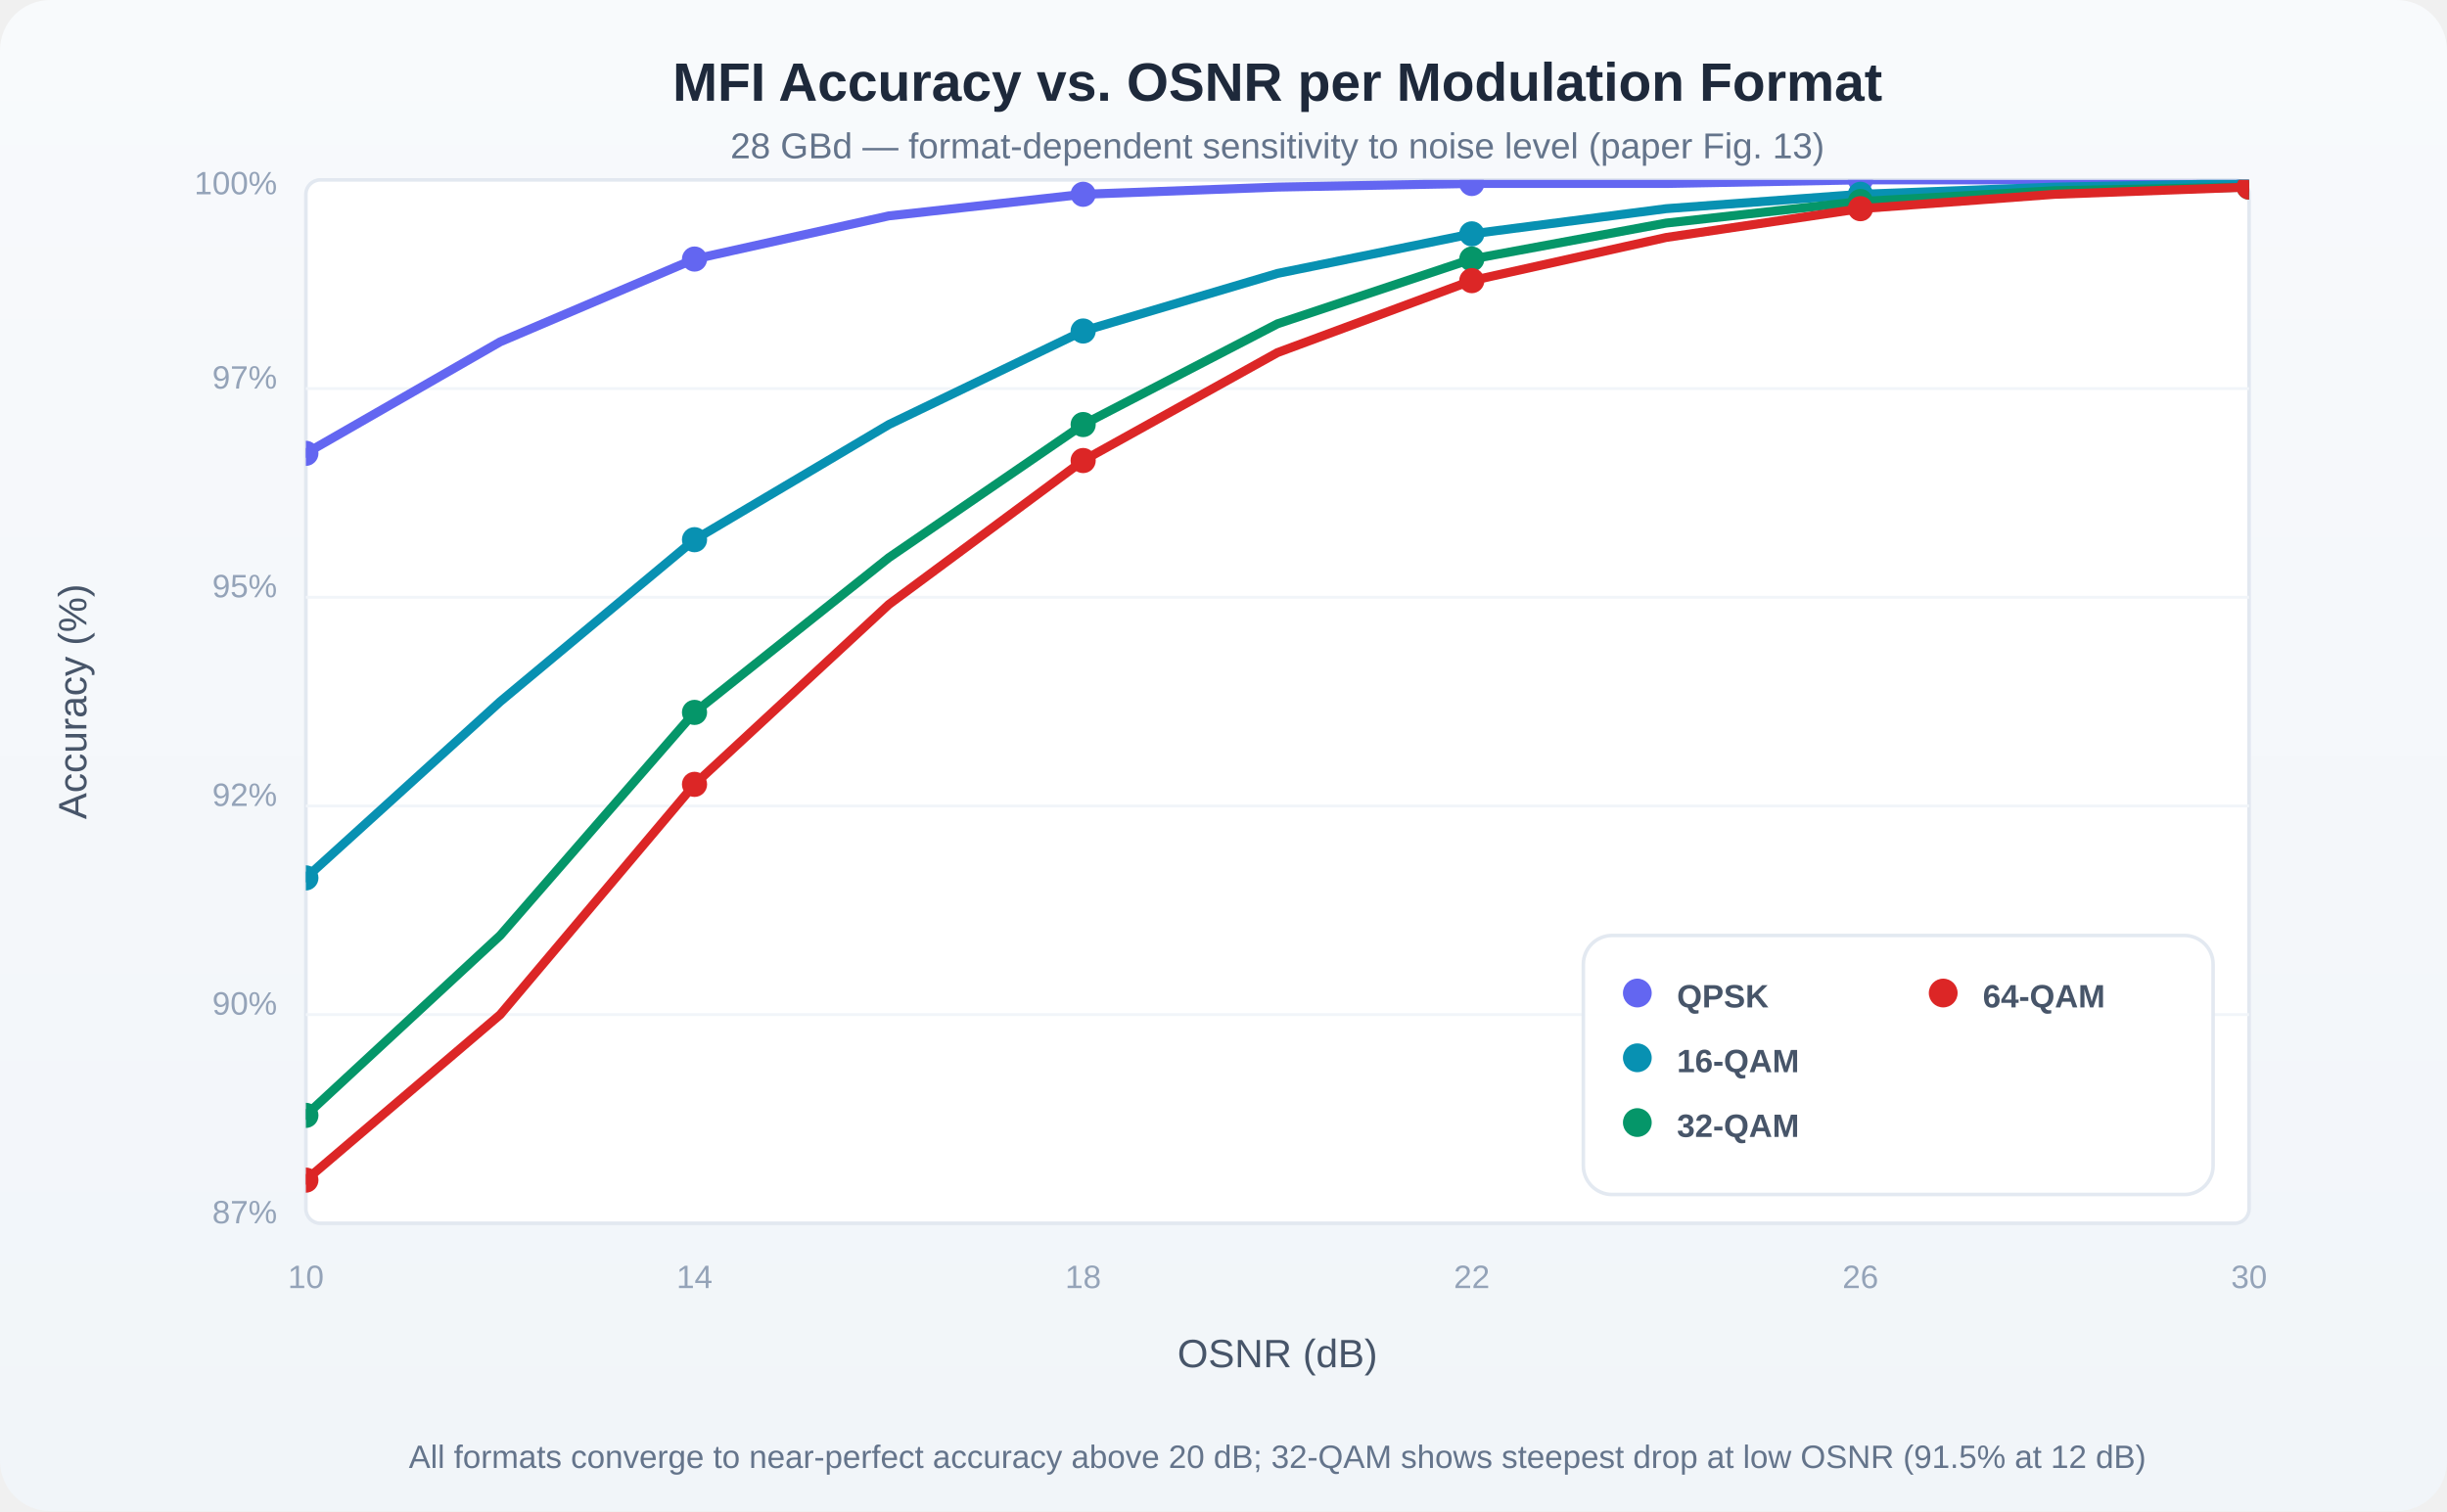
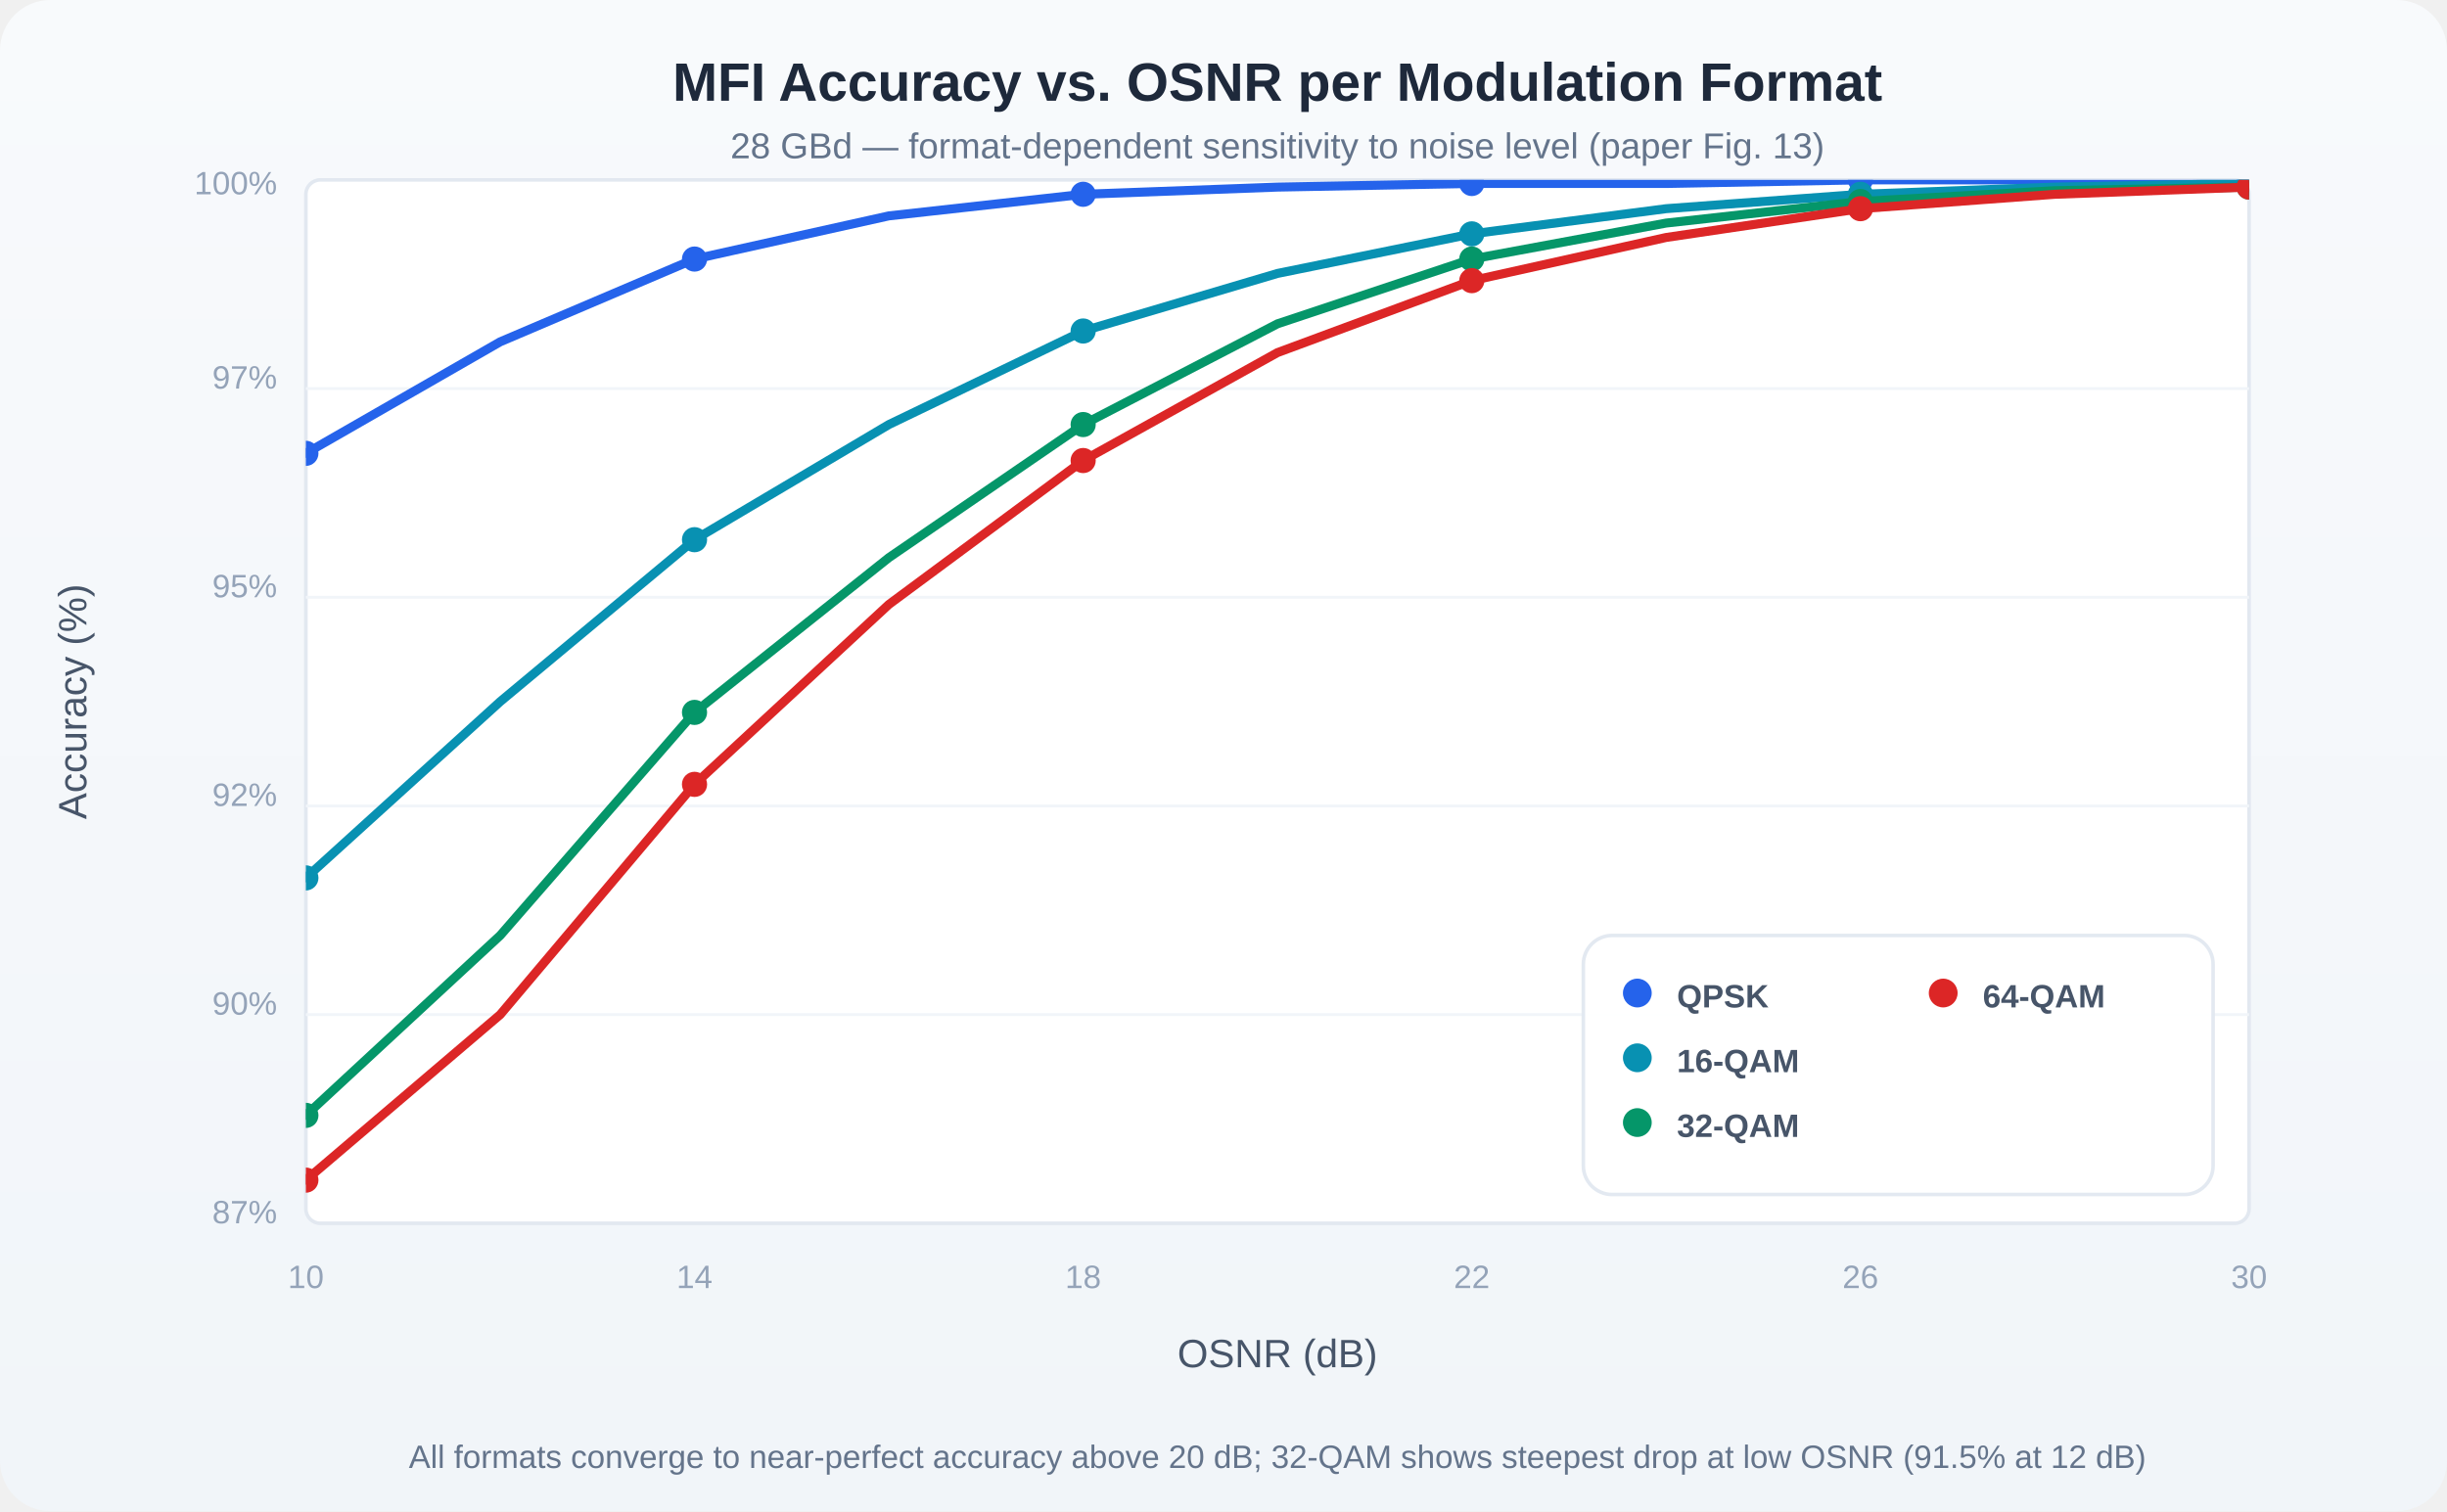
<svg xmlns="http://www.w3.org/2000/svg" viewBox="0 0 680 420" font-family="Segoe UI, Arial, sans-serif">
  <defs>
    <linearGradient id="mo_bg" x1="0%" y1="0%" x2="0%" y2="100%">
      <stop offset="0%" style="stop-color:#f8fafc" />
      <stop offset="100%" style="stop-color:#f1f5f9" />
    </linearGradient>
    <clipPath id="mo_cp">
      <rect x="85" y="50" width="540" height="290" />
    </clipPath>
  </defs>
  <rect width="680" height="420" rx="14" fill="url(#mo_bg)" />
  <text x="355" y="28" text-anchor="middle" font-size="15" font-weight="700" fill="#1e293b">MFI Accuracy vs. OSNR per Modulation Format</text>
  <text x="355" y="44" text-anchor="middle" font-size="10" fill="#64748b">28 GBd — format-dependent sensitivity to noise level (paper Fig. 13)</text>
  <rect x="85" y="50" width="540" height="290" fill="#fff" stroke="#e2e8f0" stroke-width="1" rx="4" />
  <g stroke="#f1f5f9" stroke-width="0.8">
    <line x1="85" y1="108" x2="625" y2="108" />
    <line x1="85" y1="166" x2="625" y2="166" />
    <line x1="85" y1="224" x2="625" y2="224" />
    <line x1="85" y1="282" x2="625" y2="282" />
  </g>
  <text x="77" y="54" text-anchor="end" font-size="9" fill="#94a3b8">100%</text>
  <text x="77" y="108" text-anchor="end" font-size="9" fill="#94a3b8">97%</text>
  <text x="77" y="166" text-anchor="end" font-size="9" fill="#94a3b8">95%</text>
  <text x="77" y="224" text-anchor="end" font-size="9" fill="#94a3b8">92%</text>
  <text x="77" y="282" text-anchor="end" font-size="9" fill="#94a3b8">90%</text>
  <text x="77" y="340" text-anchor="end" font-size="9" fill="#94a3b8">87%</text>
  <text x="24" y="195" text-anchor="middle" font-size="11" fill="#475569" transform="rotate(-90,24,195)">Accuracy (%)</text>
  <text x="85" y="358" text-anchor="middle" font-size="9" fill="#94a3b8">10</text>
  <text x="193" y="358" text-anchor="middle" font-size="9" fill="#94a3b8">14</text>
  <text x="301" y="358" text-anchor="middle" font-size="9" fill="#94a3b8">18</text>
  <text x="409" y="358" text-anchor="middle" font-size="9" fill="#94a3b8">22</text>
  <text x="517" y="358" text-anchor="middle" font-size="9" fill="#94a3b8">26</text>
  <text x="625" y="358" text-anchor="middle" font-size="9" fill="#94a3b8">30</text>
  <text x="355" y="380" text-anchor="middle" font-size="11" fill="#475569">OSNR (dB)</text>
-   <polyline points="85,126 139,95 193,72 247,60 301,54 355,52 409,51 463,51 517,50 571,50 625,50" fill="none" stroke="#6366f1" stroke-width="2.5" stroke-linecap="round" clip-path="url(#mo_cp)" />
-   <g fill="#6366f1" clip-path="url(#mo_cp)">
+   <polyline points="85,126 139,95 193,72 247,60 301,54 355,52 409,51 463,51 517,50 571,50 625,50" fill="none" stroke="#2563eb" stroke-width="2.5" stroke-linecap="round" clip-path="url(#mo_cp)" />
+   <g fill="#2563eb" clip-path="url(#mo_cp)">
    <circle cx="85" cy="126" r="3.5" />
    <circle cx="193" cy="72" r="3.5" />
    <circle cx="301" cy="54" r="3.5" />
    <circle cx="409" cy="51" r="3.5" />
    <circle cx="517" cy="50" r="3.5" />
    <circle cx="625" cy="50" r="3.5" />
  </g>
  <polyline points="85,244 139,195 193,150 247,118 301,92 355,76 409,65 463,58 517,54 571,52 625,51" fill="none" stroke="#0891b2" stroke-width="2.5" stroke-linecap="round" clip-path="url(#mo_cp)" />
  <g fill="#0891b2" clip-path="url(#mo_cp)">
    <circle cx="85" cy="244" r="3.5" />
    <circle cx="193" cy="150" r="3.5" />
    <circle cx="301" cy="92" r="3.5" />
    <circle cx="409" cy="65" r="3.5" />
    <circle cx="517" cy="54" r="3.5" />
    <circle cx="625" cy="51" r="3.5" />
  </g>
  <polyline points="85,310 139,260 193,198 247,155 301,118 355,90 409,72 463,62 517,56 571,53 625,52" fill="none" stroke="#059669" stroke-width="2.5" stroke-linecap="round" clip-path="url(#mo_cp)" />
  <g fill="#059669" clip-path="url(#mo_cp)">
    <circle cx="85" cy="310" r="3.5" />
    <circle cx="193" cy="198" r="3.5" />
    <circle cx="301" cy="118" r="3.5" />
    <circle cx="409" cy="72" r="3.5" />
    <circle cx="517" cy="56" r="3.5" />
    <circle cx="625" cy="52" r="3.5" />
  </g>
  <polyline points="85,328 139,282 193,218 247,168 301,128 355,98 409,78 463,66 517,58 571,54 625,52" fill="none" stroke="#dc2626" stroke-width="2.5" stroke-linecap="round" clip-path="url(#mo_cp)" />
  <g fill="#dc2626" clip-path="url(#mo_cp)">
    <circle cx="85" cy="328" r="3.5" />
    <circle cx="193" cy="218" r="3.5" />
    <circle cx="301" cy="128" r="3.5" />
    <circle cx="409" cy="78" r="3.5" />
    <circle cx="517" cy="58" r="3.5" />
    <circle cx="625" cy="52" r="3.5" />
  </g>
  <rect x="440" y="260" width="175" height="72" rx="8" fill="#fff" stroke="#e2e8f0" stroke-width="1" opacity="0.95" />
-   <circle cx="455" cy="276" r="4" fill="#6366f1" />
+   <circle cx="455" cy="276" r="4" fill="#2563eb" />
  <text x="466" y="280" font-size="9" fill="#475569" font-weight="600">QPSK</text>
  <circle cx="455" cy="294" r="4" fill="#0891b2" />
  <text x="466" y="298" font-size="9" fill="#475569" font-weight="600">16-QAM</text>
  <circle cx="455" cy="312" r="4" fill="#059669" />
  <text x="466" y="316" font-size="9" fill="#475569" font-weight="600">32-QAM</text>
  <circle cx="540" cy="276" r="4" fill="#dc2626" />
  <text x="551" y="280" font-size="9" fill="#475569" font-weight="600">64-QAM</text>
  <text x="355" y="408" text-anchor="middle" font-size="9" fill="#64748b">All formats converge to near-perfect accuracy above 20 dB; 32-QAM shows steepest drop at low OSNR (91.5% at 12 dB)</text>
</svg>
